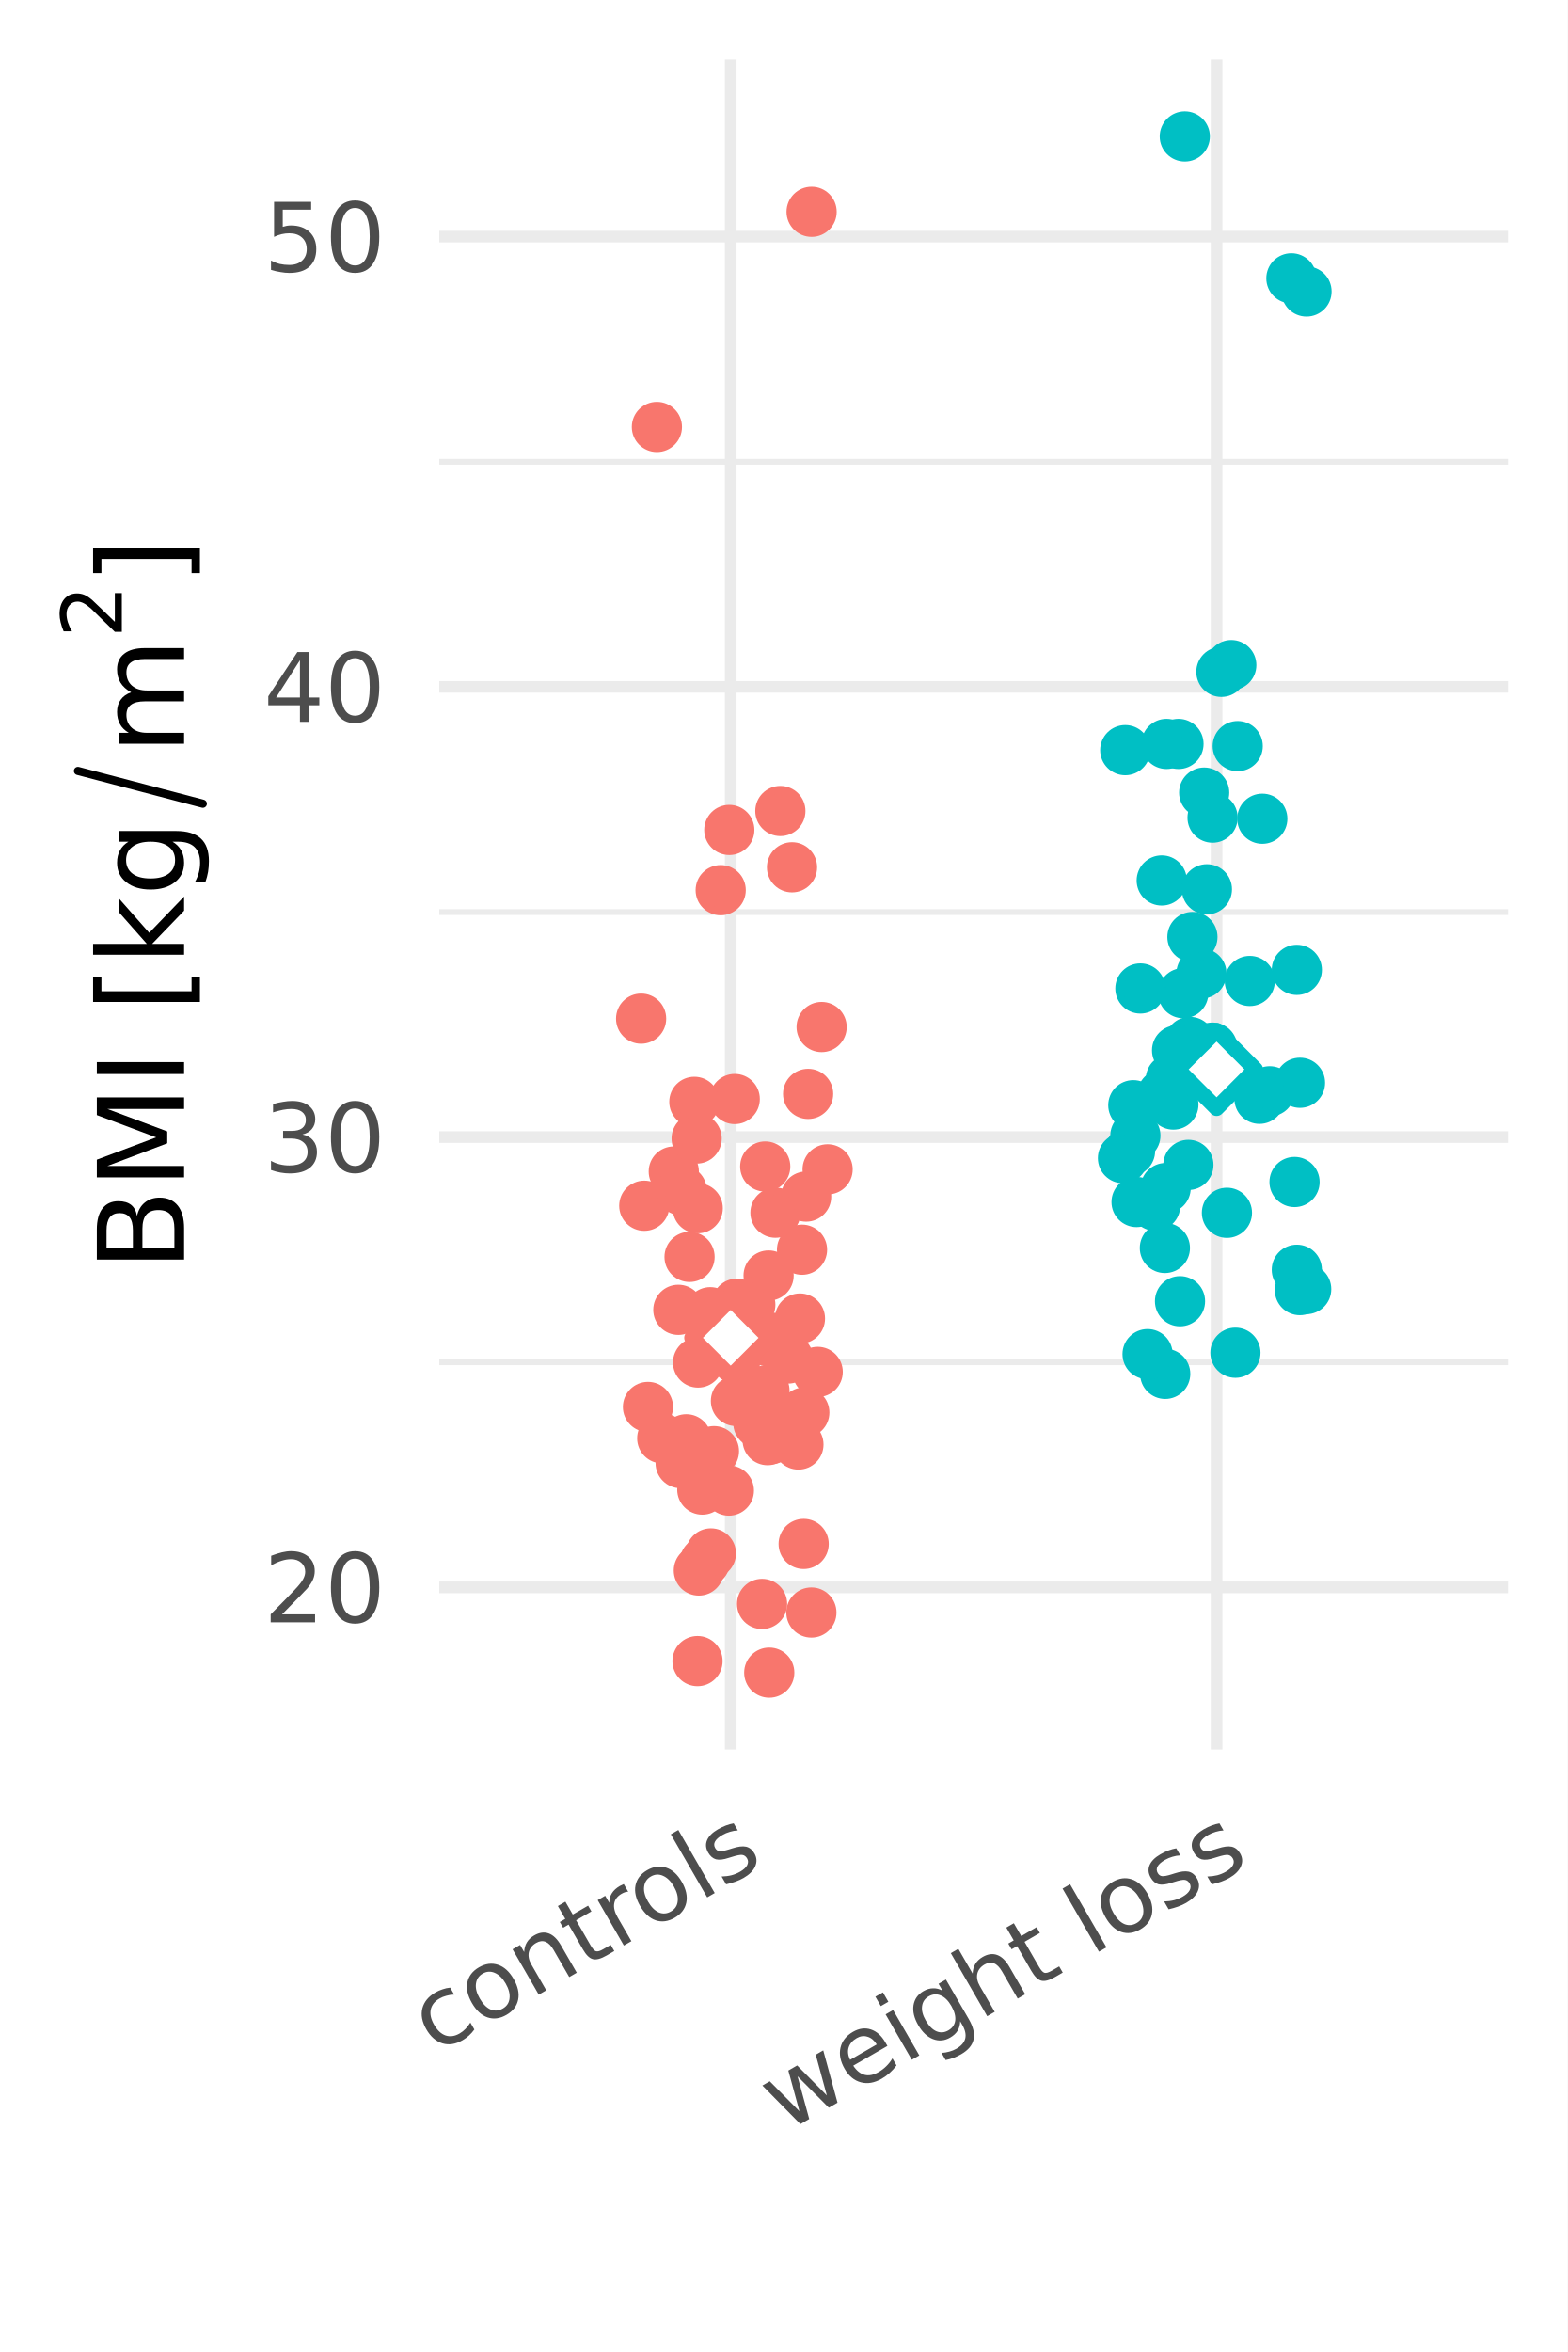
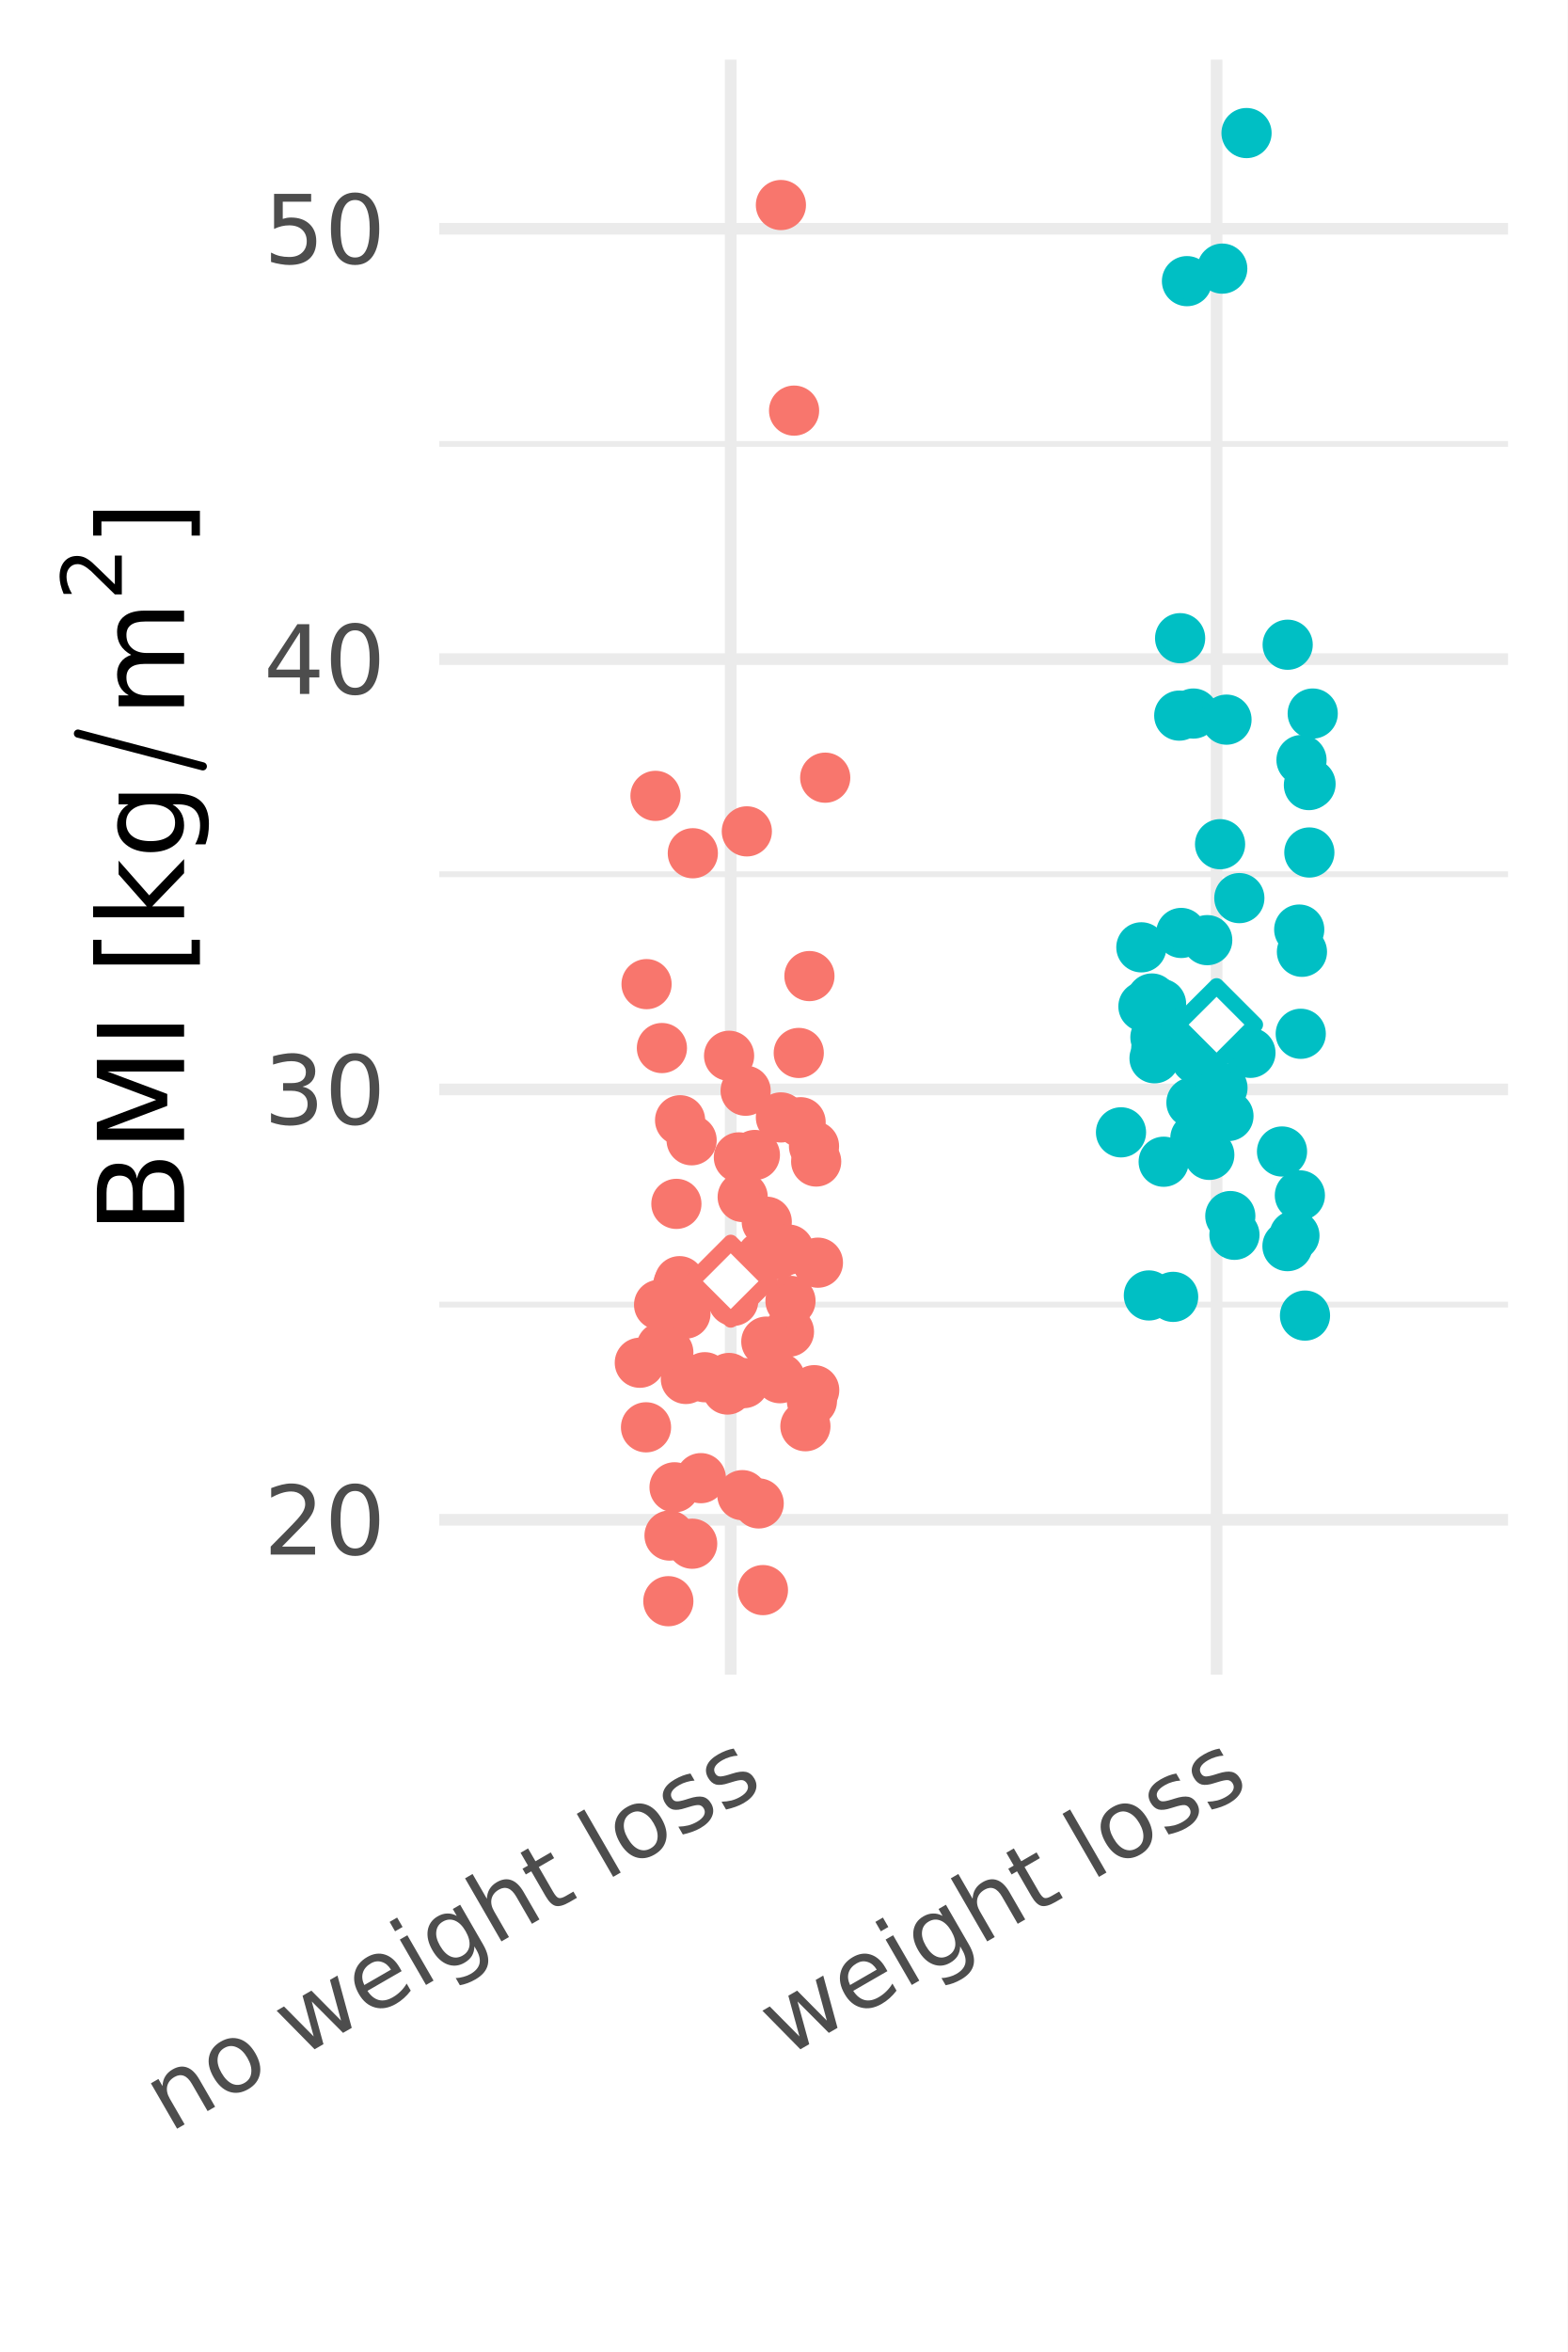
<svg xmlns="http://www.w3.org/2000/svg" class="svglite" width="144.00pt" height="216.00pt" viewBox="0 0 144.00 216.00">
  <defs>
    <style type="text/css">
    .svglite line, .svglite polyline, .svglite polygon, .svglite path, .svglite rect, .svglite circle {
      fill: none;
      stroke: #000000;
      stroke-linecap: round;
      stroke-linejoin: round;
      stroke-miterlimit: 10.00;
    }
  </style>
  </defs>
  <rect width="100%" height="100%" style="stroke: none; fill: #FFFFFF;" />
  <defs>
    <clipPath id="cpMC4wMHwxNDQuMDB8MC4wMHwyMTYuMDA=">
      <rect x="0.00" y="0.00" width="144.00" height="216.00" />
    </clipPath>
  </defs>
  <g clip-path="url(#cpMC4wMHwxNDQuMDB8MC4wMHwyMTYuMDA=)">
</g>
  <defs>
-     <clipPath id="cpNDAuMzV8MTM4LjUyfDUuNDh8MTYwLjY3">
-       <rect x="40.35" y="5.48" width="98.17" height="155.19" />
+     <clipPath id="cpNDAuMzV8MTM4LjUyfDUuNDh8MTUzLjc5">
+       <rect x="40.35" y="5.48" width="98.17" height="148.31" />
    </clipPath>
  </defs>
-   <g clip-path="url(#cpNDAuMzV8MTM4LjUyfDUuNDh8MTYwLjY3)">
-     <polyline points="40.35,125.11 138.52,125.11 " style="stroke-width: 0.53; stroke: #EBEBEB; stroke-linecap: butt;" />
-     <polyline points="40.35,83.76 138.52,83.76 " style="stroke-width: 0.53; stroke: #EBEBEB; stroke-linecap: butt;" />
-     <polyline points="40.35,42.41 138.52,42.41 " style="stroke-width: 0.53; stroke: #EBEBEB; stroke-linecap: butt;" />
-     <polyline points="40.35,145.78 138.52,145.78 " style="stroke-width: 1.07; stroke: #EBEBEB; stroke-linecap: butt;" />
-     <polyline points="40.35,104.43 138.52,104.43 " style="stroke-width: 1.07; stroke: #EBEBEB; stroke-linecap: butt;" />
-     <polyline points="40.35,63.08 138.52,63.08 " style="stroke-width: 1.07; stroke: #EBEBEB; stroke-linecap: butt;" />
-     <polyline points="40.35,21.73 138.52,21.73 " style="stroke-width: 1.07; stroke: #EBEBEB; stroke-linecap: butt;" />
-     <polyline points="67.12,160.67 67.12,5.48 " style="stroke-width: 1.07; stroke: #EBEBEB; stroke-linecap: butt;" />
-     <polyline points="111.75,160.67 111.75,5.48 " style="stroke-width: 1.07; stroke: #EBEBEB; stroke-linecap: butt;" />
-     <circle cx="64.12" cy="125.13" r="1.95" style="stroke-width: 0.71; stroke: #F8766D; fill: #F8766D;" />
-     <circle cx="63.04" cy="132.18" r="1.95" style="stroke-width: 0.71; stroke: #F8766D; fill: #F8766D;" />
-     <circle cx="65.30" cy="142.66" r="1.95" style="stroke-width: 0.71; stroke: #F8766D; fill: #F8766D;" />
-     <circle cx="73.48" cy="121.09" r="1.95" style="stroke-width: 0.71; stroke: #F8766D; fill: #F8766D;" />
-     <circle cx="63.34" cy="115.43" r="1.95" style="stroke-width: 0.71; stroke: #F8766D; fill: #F8766D;" />
-     <circle cx="66.95" cy="136.89" r="1.95" style="stroke-width: 0.71; stroke: #F8766D; fill: #F8766D;" />
-     <circle cx="62.31" cy="120.29" r="1.95" style="stroke-width: 0.71; stroke: #F8766D; fill: #F8766D;" />
-     <circle cx="61.89" cy="107.59" r="1.95" style="stroke-width: 0.71; stroke: #F8766D; fill: #F8766D;" />
-     <circle cx="62.52" cy="134.37" r="1.95" style="stroke-width: 0.71; stroke: #F8766D; fill: #F8766D;" />
-     <circle cx="67.69" cy="119.73" r="1.95" style="stroke-width: 0.71; stroke: #F8766D; fill: #F8766D;" />
-     <circle cx="72.75" cy="79.65" r="1.95" style="stroke-width: 0.71; stroke: #F8766D; fill: #F8766D;" />
-     <circle cx="75.11" cy="125.99" r="1.95" style="stroke-width: 0.71; stroke: #F8766D; fill: #F8766D;" />
-     <circle cx="73.67" cy="114.77" r="1.95" style="stroke-width: 0.71; stroke: #F8766D; fill: #F8766D;" />
-     <circle cx="70.22" cy="127.72" r="1.95" style="stroke-width: 0.71; stroke: #F8766D; fill: #F8766D;" />
-     <circle cx="76.02" cy="107.39" r="1.95" style="stroke-width: 0.71; stroke: #F8766D; fill: #F8766D;" />
-     <circle cx="64.75" cy="143.42" r="1.95" style="stroke-width: 0.71; stroke: #F8766D; fill: #F8766D;" />
-     <circle cx="70.00" cy="147.30" r="1.95" style="stroke-width: 0.71; stroke: #F8766D; fill: #F8766D;" />
-     <circle cx="64.07" cy="152.55" r="1.95" style="stroke-width: 0.71; stroke: #F8766D; fill: #F8766D;" />
-     <circle cx="70.95" cy="122.86" r="1.95" style="stroke-width: 0.71; stroke: #F8766D; fill: #F8766D;" />
-     <circle cx="69.66" cy="130.70" r="1.95" style="stroke-width: 0.71; stroke: #F8766D; fill: #F8766D;" />
-     <circle cx="71.23" cy="111.37" r="1.95" style="stroke-width: 0.71; stroke: #F8766D; fill: #F8766D;" />
-     <circle cx="66.20" cy="81.75" r="1.95" style="stroke-width: 0.71; stroke: #F8766D; fill: #F8766D;" />
-     <circle cx="65.24" cy="120.51" r="1.95" style="stroke-width: 0.71; stroke: #F8766D; fill: #F8766D;" />
-     <circle cx="60.83" cy="132.09" r="1.95" style="stroke-width: 0.71; stroke: #F8766D; fill: #F8766D;" />
-     <circle cx="67.58" cy="124.75" r="1.95" style="stroke-width: 0.71; stroke: #F8766D; fill: #F8766D;" />
-     <circle cx="68.92" cy="119.82" r="1.95" style="stroke-width: 0.71; stroke: #F8766D; fill: #F8766D;" />
-     <circle cx="74.55" cy="19.45" r="1.95" style="stroke-width: 0.71; stroke: #F8766D; fill: #F8766D;" />
-     <circle cx="70.81" cy="132.17" r="1.95" style="stroke-width: 0.71; stroke: #F8766D; fill: #F8766D;" />
-     <circle cx="70.60" cy="117.14" r="1.95" style="stroke-width: 0.71; stroke: #F8766D; fill: #F8766D;" />
-     <circle cx="70.29" cy="107.13" r="1.95" style="stroke-width: 0.71; stroke: #F8766D; fill: #F8766D;" />
-     <circle cx="66.99" cy="76.22" r="1.95" style="stroke-width: 0.71; stroke: #F8766D; fill: #F8766D;" />
-     <circle cx="65.58" cy="133.27" r="1.95" style="stroke-width: 0.71; stroke: #F8766D; fill: #F8766D;" />
-     <circle cx="71.68" cy="74.48" r="1.95" style="stroke-width: 0.71; stroke: #F8766D; fill: #F8766D;" />
-     <circle cx="58.89" cy="93.55" r="1.95" style="stroke-width: 0.71; stroke: #F8766D; fill: #F8766D;" />
-     <circle cx="59.52" cy="129.21" r="1.95" style="stroke-width: 0.71; stroke: #F8766D; fill: #F8766D;" />
-     <circle cx="63.99" cy="104.56" r="1.95" style="stroke-width: 0.71; stroke: #F8766D; fill: #F8766D;" />
-     <circle cx="70.66" cy="153.61" r="1.95" style="stroke-width: 0.71; stroke: #F8766D; fill: #F8766D;" />
-     <circle cx="67.49" cy="100.93" r="1.95" style="stroke-width: 0.71; stroke: #F8766D; fill: #F8766D;" />
-     <circle cx="67.60" cy="128.66" r="1.95" style="stroke-width: 0.71; stroke: #F8766D; fill: #F8766D;" />
-     <circle cx="73.34" cy="132.66" r="1.95" style="stroke-width: 0.71; stroke: #F8766D; fill: #F8766D;" />
-     <circle cx="73.82" cy="141.79" r="1.95" style="stroke-width: 0.71; stroke: #F8766D; fill: #F8766D;" />
-     <circle cx="70.51" cy="132.26" r="1.95" style="stroke-width: 0.71; stroke: #F8766D; fill: #F8766D;" />
-     <circle cx="64.19" cy="144.23" r="1.95" style="stroke-width: 0.71; stroke: #F8766D; fill: #F8766D;" />
-     <circle cx="63.78" cy="101.19" r="1.95" style="stroke-width: 0.71; stroke: #F8766D; fill: #F8766D;" />
-     <circle cx="64.09" cy="110.96" r="1.95" style="stroke-width: 0.71; stroke: #F8766D; fill: #F8766D;" />
-     <circle cx="59.18" cy="110.73" r="1.95" style="stroke-width: 0.71; stroke: #F8766D; fill: #F8766D;" />
-     <circle cx="75.47" cy="94.32" r="1.95" style="stroke-width: 0.71; stroke: #F8766D; fill: #F8766D;" />
-     <circle cx="74.53" cy="148.09" r="1.95" style="stroke-width: 0.71; stroke: #F8766D; fill: #F8766D;" />
-     <circle cx="72.39" cy="124.76" r="1.95" style="stroke-width: 0.71; stroke: #F8766D; fill: #F8766D;" />
-     <circle cx="64.46" cy="133.34" r="1.95" style="stroke-width: 0.71; stroke: #F8766D; fill: #F8766D;" />
-     <circle cx="60.34" cy="39.21" r="1.95" style="stroke-width: 0.71; stroke: #F8766D; fill: #F8766D;" />
-     <circle cx="70.65" cy="123.21" r="1.95" style="stroke-width: 0.71; stroke: #F8766D; fill: #F8766D;" />
-     <circle cx="62.62" cy="109.33" r="1.95" style="stroke-width: 0.71; stroke: #F8766D; fill: #F8766D;" />
-     <circle cx="73.88" cy="129.72" r="1.95" style="stroke-width: 0.71; stroke: #F8766D; fill: #F8766D;" />
-     <circle cx="74.05" cy="109.89" r="1.95" style="stroke-width: 0.71; stroke: #F8766D; fill: #F8766D;" />
-     <circle cx="64.51" cy="136.80" r="1.95" style="stroke-width: 0.71; stroke: #F8766D; fill: #F8766D;" />
-     <circle cx="74.23" cy="100.46" r="1.95" style="stroke-width: 0.71; stroke: #F8766D; fill: #F8766D;" />
-     <circle cx="106.71" cy="80.86" r="1.95" style="stroke-width: 0.71; stroke: #00BFC4; fill: #00BFC4;" />
-     <circle cx="107.55" cy="99.10" r="1.95" style="stroke-width: 0.71; stroke: #00BFC4; fill: #00BFC4;" />
-     <circle cx="115.69" cy="100.91" r="1.95" style="stroke-width: 0.71; stroke: #00BFC4; fill: #00BFC4;" />
-     <circle cx="110.36" cy="89.40" r="1.95" style="stroke-width: 0.71; stroke: #00BFC4; fill: #00BFC4;" />
-     <circle cx="119.12" cy="89.07" r="1.95" style="stroke-width: 0.71; stroke: #00BFC4; fill: #00BFC4;" />
-     <circle cx="108.39" cy="119.50" r="1.95" style="stroke-width: 0.71; stroke: #00BFC4; fill: #00BFC4;" />
-     <circle cx="108.25" cy="68.32" r="1.95" style="stroke-width: 0.71; stroke: #00BFC4; fill: #00BFC4;" />
-     <circle cx="104.40" cy="110.39" r="1.95" style="stroke-width: 0.71; stroke: #00BFC4; fill: #00BFC4;" />
-     <circle cx="111.36" cy="96.21" r="1.95" style="stroke-width: 0.71; stroke: #00BFC4; fill: #00BFC4;" />
-     <circle cx="116.63" cy="100.22" r="1.95" style="stroke-width: 0.71; stroke: #00BFC4; fill: #00BFC4;" />
-     <circle cx="108.69" cy="91.21" r="1.95" style="stroke-width: 0.71; stroke: #00BFC4; fill: #00BFC4;" />
-     <circle cx="119.41" cy="99.44" r="1.95" style="stroke-width: 0.71; stroke: #00BFC4; fill: #00BFC4;" />
-     <circle cx="107.00" cy="114.61" r="1.95" style="stroke-width: 0.71; stroke: #00BFC4; fill: #00BFC4;" />
-     <circle cx="118.62" cy="25.56" r="1.95" style="stroke-width: 0.71; stroke: #00BFC4; fill: #00BFC4;" />
-     <circle cx="103.15" cy="106.36" r="1.95" style="stroke-width: 0.71; stroke: #00BFC4; fill: #00BFC4;" />
-     <circle cx="103.36" cy="68.89" r="1.95" style="stroke-width: 0.71; stroke: #00BFC4; fill: #00BFC4;" />
-     <circle cx="115.95" cy="75.19" r="1.95" style="stroke-width: 0.71; stroke: #00BFC4; fill: #00BFC4;" />
-     <circle cx="108.83" cy="12.53" r="1.95" style="stroke-width: 0.71; stroke: #00BFC4; fill: #00BFC4;" />
-     <circle cx="119.12" cy="116.61" r="1.95" style="stroke-width: 0.71; stroke: #00BFC4; fill: #00BFC4;" />
-     <circle cx="113.48" cy="124.23" r="1.95" style="stroke-width: 0.71; stroke: #00BFC4; fill: #00BFC4;" />
-     <circle cx="112.19" cy="61.70" r="1.95" style="stroke-width: 0.71; stroke: #00BFC4; fill: #00BFC4;" />
-     <circle cx="104.29" cy="104.29" r="1.95" style="stroke-width: 0.71; stroke: #00BFC4; fill: #00BFC4;" />
-     <circle cx="106.11" cy="110.73" r="1.95" style="stroke-width: 0.71; stroke: #00BFC4; fill: #00BFC4;" />
-     <circle cx="107.03" cy="126.17" r="1.95" style="stroke-width: 0.71; stroke: #00BFC4; fill: #00BFC4;" />
-     <circle cx="113.69" cy="68.52" r="1.95" style="stroke-width: 0.71; stroke: #00BFC4; fill: #00BFC4;" />
-     <circle cx="103.80" cy="105.70" r="1.95" style="stroke-width: 0.71; stroke: #00BFC4; fill: #00BFC4;" />
-     <circle cx="118.91" cy="108.55" r="1.95" style="stroke-width: 0.71; stroke: #00BFC4; fill: #00BFC4;" />
-     <circle cx="119.98" cy="118.39" r="1.95" style="stroke-width: 0.71; stroke: #00BFC4; fill: #00BFC4;" />
-     <circle cx="110.61" cy="72.79" r="1.95" style="stroke-width: 0.71; stroke: #00BFC4; fill: #00BFC4;" />
-     <circle cx="106.78" cy="100.51" r="1.95" style="stroke-width: 0.71; stroke: #00BFC4; fill: #00BFC4;" />
-     <circle cx="120.01" cy="26.77" r="1.95" style="stroke-width: 0.71; stroke: #00BFC4; fill: #00BFC4;" />
-     <circle cx="111.38" cy="75.09" r="1.95" style="stroke-width: 0.71; stroke: #00BFC4; fill: #00BFC4;" />
-     <circle cx="104.75" cy="90.78" r="1.95" style="stroke-width: 0.71; stroke: #00BFC4; fill: #00BFC4;" />
-     <circle cx="107.78" cy="101.44" r="1.95" style="stroke-width: 0.71; stroke: #00BFC4; fill: #00BFC4;" />
-     <circle cx="109.85" cy="97.33" r="1.95" style="stroke-width: 0.71; stroke: #00BFC4; fill: #00BFC4;" />
-     <circle cx="114.80" cy="90.09" r="1.95" style="stroke-width: 0.71; stroke: #00BFC4; fill: #00BFC4;" />
-     <circle cx="105.41" cy="124.36" r="1.95" style="stroke-width: 0.71; stroke: #00BFC4; fill: #00BFC4;" />
-     <circle cx="107.15" cy="68.32" r="1.95" style="stroke-width: 0.71; stroke: #00BFC4; fill: #00BFC4;" />
-     <circle cx="109.30" cy="95.69" r="1.95" style="stroke-width: 0.71; stroke: #00BFC4; fill: #00BFC4;" />
-     <circle cx="119.40" cy="118.48" r="1.95" style="stroke-width: 0.71; stroke: #00BFC4; fill: #00BFC4;" />
-     <circle cx="109.16" cy="106.98" r="1.95" style="stroke-width: 0.71; stroke: #00BFC4; fill: #00BFC4;" />
-     <circle cx="107.07" cy="109.11" r="1.95" style="stroke-width: 0.71; stroke: #00BFC4; fill: #00BFC4;" />
-     <circle cx="110.86" cy="81.67" r="1.95" style="stroke-width: 0.71; stroke: #00BFC4; fill: #00BFC4;" />
-     <circle cx="104.10" cy="101.50" r="1.95" style="stroke-width: 0.71; stroke: #00BFC4; fill: #00BFC4;" />
-     <circle cx="112.70" cy="111.38" r="1.95" style="stroke-width: 0.71; stroke: #00BFC4; fill: #00BFC4;" />
-     <circle cx="108.12" cy="96.46" r="1.95" style="stroke-width: 0.71; stroke: #00BFC4; fill: #00BFC4;" />
-     <circle cx="109.53" cy="86.05" r="1.95" style="stroke-width: 0.71; stroke: #00BFC4; fill: #00BFC4;" />
-     <circle cx="113.10" cy="61.08" r="1.95" style="stroke-width: 0.71; stroke: #00BFC4; fill: #00BFC4;" />
-     <polygon points="67.12,126.42 70.68,122.86 67.12,119.30 63.56,122.86 " style="stroke-width: 1.42; stroke: #F8766D; fill: #FFFFFF;" />
-     <polygon points="111.75,101.78 115.31,98.21 111.75,94.65 108.18,98.21 " style="stroke-width: 1.42; stroke: #00BFC4; fill: #FFFFFF;" />
+   <g clip-path="url(#cpNDAuMzV8MTM4LjUyfDUuNDh8MTUzLjc5)">
+     <polyline points="40.35,119.81 138.52,119.81 " style="stroke-width: 0.53; stroke: #EBEBEB; stroke-linecap: butt;" />
+     <polyline points="40.35,80.29 138.52,80.29 " style="stroke-width: 0.53; stroke: #EBEBEB; stroke-linecap: butt;" />
+     <polyline points="40.35,40.77 138.52,40.77 " style="stroke-width: 0.53; stroke: #EBEBEB; stroke-linecap: butt;" />
+     <polyline points="40.35,139.57 138.52,139.57 " style="stroke-width: 1.07; stroke: #EBEBEB; stroke-linecap: butt;" />
+     <polyline points="40.35,100.05 138.52,100.05 " style="stroke-width: 1.07; stroke: #EBEBEB; stroke-linecap: butt;" />
+     <polyline points="40.35,60.53 138.52,60.53 " style="stroke-width: 1.07; stroke: #EBEBEB; stroke-linecap: butt;" />
+     <polyline points="40.35,21.01 138.52,21.01 " style="stroke-width: 1.07; stroke: #EBEBEB; stroke-linecap: butt;" />
+     <polyline points="67.12,153.79 67.12,5.48 " style="stroke-width: 1.07; stroke: #EBEBEB; stroke-linecap: butt;" />
+     <polyline points="111.75,153.79 111.75,5.48 " style="stroke-width: 1.07; stroke: #EBEBEB; stroke-linecap: butt;" />
+     <circle cx="60.54" cy="119.83" r="1.95" style="stroke-width: 0.71; stroke: #F8766D; fill: #F8766D;" />
+     <circle cx="71.64" cy="126.57" r="1.95" style="stroke-width: 0.71; stroke: #F8766D; fill: #F8766D;" />
+     <circle cx="61.96" cy="136.59" r="1.95" style="stroke-width: 0.71; stroke: #F8766D; fill: #F8766D;" />
+     <circle cx="75.13" cy="115.96" r="1.95" style="stroke-width: 0.71; stroke: #F8766D; fill: #F8766D;" />
+     <circle cx="62.13" cy="110.56" r="1.95" style="stroke-width: 0.71; stroke: #F8766D; fill: #F8766D;" />
+     <circle cx="59.34" cy="131.08" r="1.95" style="stroke-width: 0.71; stroke: #F8766D; fill: #F8766D;" />
+     <circle cx="71.42" cy="115.19" r="1.95" style="stroke-width: 0.71; stroke: #F8766D; fill: #F8766D;" />
+     <circle cx="73.54" cy="103.06" r="1.95" style="stroke-width: 0.71; stroke: #F8766D; fill: #F8766D;" />
+     <circle cx="74.58" cy="128.66" r="1.95" style="stroke-width: 0.71; stroke: #F8766D; fill: #F8766D;" />
+     <circle cx="70.68" cy="114.66" r="1.95" style="stroke-width: 0.71; stroke: #F8766D; fill: #F8766D;" />
+     <circle cx="68.60" cy="76.35" r="1.95" style="stroke-width: 0.71; stroke: #F8766D; fill: #F8766D;" />
+     <circle cx="62.96" cy="120.64" r="1.95" style="stroke-width: 0.71; stroke: #F8766D; fill: #F8766D;" />
+     <circle cx="68.22" cy="109.93" r="1.95" style="stroke-width: 0.71; stroke: #F8766D; fill: #F8766D;" />
+     <circle cx="72.47" cy="122.30" r="1.95" style="stroke-width: 0.71; stroke: #F8766D; fill: #F8766D;" />
+     <circle cx="62.47" cy="102.88" r="1.95" style="stroke-width: 0.71; stroke: #F8766D; fill: #F8766D;" />
+     <circle cx="68.19" cy="137.31" r="1.95" style="stroke-width: 0.71; stroke: #F8766D; fill: #F8766D;" />
+     <circle cx="61.50" cy="141.02" r="1.95" style="stroke-width: 0.71; stroke: #F8766D; fill: #F8766D;" />
+     <circle cx="70.08" cy="146.03" r="1.95" style="stroke-width: 0.71; stroke: #F8766D; fill: #F8766D;" />
+     <circle cx="62.42" cy="117.66" r="1.95" style="stroke-width: 0.71; stroke: #F8766D; fill: #F8766D;" />
+     <circle cx="58.77" cy="125.15" r="1.95" style="stroke-width: 0.71; stroke: #F8766D; fill: #F8766D;" />
+     <circle cx="74.97" cy="106.67" r="1.95" style="stroke-width: 0.71; stroke: #F8766D; fill: #F8766D;" />
+     <circle cx="63.64" cy="78.36" r="1.95" style="stroke-width: 0.71; stroke: #F8766D; fill: #F8766D;" />
+     <circle cx="69.97" cy="115.41" r="1.95" style="stroke-width: 0.71; stroke: #F8766D; fill: #F8766D;" />
+     <circle cx="64.74" cy="126.48" r="1.95" style="stroke-width: 0.71; stroke: #F8766D; fill: #F8766D;" />
+     <circle cx="72.61" cy="119.47" r="1.95" style="stroke-width: 0.71; stroke: #F8766D; fill: #F8766D;" />
+     <circle cx="72.45" cy="114.76" r="1.95" style="stroke-width: 0.71; stroke: #F8766D; fill: #F8766D;" />
+     <circle cx="71.73" cy="18.83" r="1.95" style="stroke-width: 0.71; stroke: #F8766D; fill: #F8766D;" />
+     <circle cx="66.96" cy="126.55" r="1.95" style="stroke-width: 0.71; stroke: #F8766D; fill: #F8766D;" />
+     <circle cx="70.43" cy="112.20" r="1.95" style="stroke-width: 0.71; stroke: #F8766D; fill: #F8766D;" />
+     <circle cx="71.73" cy="102.62" r="1.95" style="stroke-width: 0.71; stroke: #F8766D; fill: #F8766D;" />
+     <circle cx="60.21" cy="73.09" r="1.95" style="stroke-width: 0.71; stroke: #F8766D; fill: #F8766D;" />
+     <circle cx="66.82" cy="127.61" r="1.95" style="stroke-width: 0.71; stroke: #F8766D; fill: #F8766D;" />
+     <circle cx="75.80" cy="71.42" r="1.95" style="stroke-width: 0.71; stroke: #F8766D; fill: #F8766D;" />
+     <circle cx="74.35" cy="89.64" r="1.95" style="stroke-width: 0.71; stroke: #F8766D; fill: #F8766D;" />
+     <circle cx="60.76" cy="123.73" r="1.95" style="stroke-width: 0.71; stroke: #F8766D; fill: #F8766D;" />
+     <circle cx="68.49" cy="100.17" r="1.95" style="stroke-width: 0.71; stroke: #F8766D; fill: #F8766D;" />
+     <circle cx="61.39" cy="147.05" r="1.95" style="stroke-width: 0.71; stroke: #F8766D; fill: #F8766D;" />
+     <circle cx="73.37" cy="96.70" r="1.95" style="stroke-width: 0.71; stroke: #F8766D; fill: #F8766D;" />
+     <circle cx="70.39" cy="123.21" r="1.95" style="stroke-width: 0.71; stroke: #F8766D; fill: #F8766D;" />
+     <circle cx="68.33" cy="127.02" r="1.95" style="stroke-width: 0.71; stroke: #F8766D; fill: #F8766D;" />
+     <circle cx="64.38" cy="135.75" r="1.95" style="stroke-width: 0.71; stroke: #F8766D; fill: #F8766D;" />
+     <circle cx="63.00" cy="126.64" r="1.95" style="stroke-width: 0.71; stroke: #F8766D; fill: #F8766D;" />
+     <circle cx="69.69" cy="138.07" r="1.95" style="stroke-width: 0.71; stroke: #F8766D; fill: #F8766D;" />
+     <circle cx="66.97" cy="96.96" r="1.95" style="stroke-width: 0.71; stroke: #F8766D; fill: #F8766D;" />
+     <circle cx="67.87" cy="106.29" r="1.95" style="stroke-width: 0.71; stroke: #F8766D; fill: #F8766D;" />
+     <circle cx="69.34" cy="106.07" r="1.95" style="stroke-width: 0.71; stroke: #F8766D; fill: #F8766D;" />
+     <circle cx="59.39" cy="90.38" r="1.95" style="stroke-width: 0.71; stroke: #F8766D; fill: #F8766D;" />
+     <circle cx="63.58" cy="141.77" r="1.95" style="stroke-width: 0.71; stroke: #F8766D; fill: #F8766D;" />
+     <circle cx="67.35" cy="119.47" r="1.95" style="stroke-width: 0.71; stroke: #F8766D; fill: #F8766D;" />
+     <circle cx="74.79" cy="127.67" r="1.95" style="stroke-width: 0.71; stroke: #F8766D; fill: #F8766D;" />
+     <circle cx="72.94" cy="37.71" r="1.95" style="stroke-width: 0.71; stroke: #F8766D; fill: #F8766D;" />
+     <circle cx="62.29" cy="118.00" r="1.95" style="stroke-width: 0.71; stroke: #F8766D; fill: #F8766D;" />
+     <circle cx="63.53" cy="104.72" r="1.95" style="stroke-width: 0.71; stroke: #F8766D; fill: #F8766D;" />
+     <circle cx="61.39" cy="124.21" r="1.95" style="stroke-width: 0.71; stroke: #F8766D; fill: #F8766D;" />
+     <circle cx="74.77" cy="105.26" r="1.95" style="stroke-width: 0.71; stroke: #F8766D; fill: #F8766D;" />
+     <circle cx="73.98" cy="130.98" r="1.95" style="stroke-width: 0.71; stroke: #F8766D; fill: #F8766D;" />
+     <circle cx="60.80" cy="96.25" r="1.95" style="stroke-width: 0.71; stroke: #F8766D; fill: #F8766D;" />
+     <circle cx="112.07" cy="77.53" r="1.95" style="stroke-width: 0.71; stroke: #00BFC4; fill: #00BFC4;" />
+     <circle cx="119.48" cy="94.94" r="1.95" style="stroke-width: 0.71; stroke: #00BFC4; fill: #00BFC4;" />
+     <circle cx="114.86" cy="96.69" r="1.95" style="stroke-width: 0.71; stroke: #00BFC4; fill: #00BFC4;" />
+     <circle cx="108.50" cy="85.68" r="1.95" style="stroke-width: 0.71; stroke: #00BFC4; fill: #00BFC4;" />
+     <circle cx="119.34" cy="85.37" r="1.95" style="stroke-width: 0.71; stroke: #00BFC4; fill: #00BFC4;" />
+     <circle cx="118.26" cy="114.44" r="1.95" style="stroke-width: 0.71; stroke: #00BFC4; fill: #00BFC4;" />
+     <circle cx="109.62" cy="65.53" r="1.95" style="stroke-width: 0.71; stroke: #00BFC4; fill: #00BFC4;" />
+     <circle cx="117.76" cy="105.75" r="1.95" style="stroke-width: 0.71; stroke: #00BFC4; fill: #00BFC4;" />
+     <circle cx="106.65" cy="92.19" r="1.95" style="stroke-width: 0.71; stroke: #00BFC4; fill: #00BFC4;" />
+     <circle cx="107.16" cy="96.02" r="1.95" style="stroke-width: 0.71; stroke: #00BFC4; fill: #00BFC4;" />
+     <circle cx="119.59" cy="87.41" r="1.95" style="stroke-width: 0.71; stroke: #00BFC4; fill: #00BFC4;" />
+     <circle cx="106.13" cy="95.26" r="1.95" style="stroke-width: 0.71; stroke: #00BFC4; fill: #00BFC4;" />
+     <circle cx="119.40" cy="109.78" r="1.95" style="stroke-width: 0.71; stroke: #00BFC4; fill: #00BFC4;" />
+     <circle cx="112.27" cy="24.67" r="1.95" style="stroke-width: 0.71; stroke: #00BFC4; fill: #00BFC4;" />
+     <circle cx="111.49" cy="101.89" r="1.95" style="stroke-width: 0.71; stroke: #00BFC4; fill: #00BFC4;" />
+     <circle cx="112.66" cy="66.09" r="1.95" style="stroke-width: 0.71; stroke: #00BFC4; fill: #00BFC4;" />
+     <circle cx="120.23" cy="72.10" r="1.95" style="stroke-width: 0.71; stroke: #00BFC4; fill: #00BFC4;" />
+     <circle cx="114.50" cy="12.22" r="1.95" style="stroke-width: 0.71; stroke: #00BFC4; fill: #00BFC4;" />
+     <circle cx="113.01" cy="111.68" r="1.95" style="stroke-width: 0.71; stroke: #00BFC4; fill: #00BFC4;" />
+     <circle cx="105.53" cy="118.97" r="1.95" style="stroke-width: 0.71; stroke: #00BFC4; fill: #00BFC4;" />
+     <circle cx="118.28" cy="59.21" r="1.95" style="stroke-width: 0.71; stroke: #00BFC4; fill: #00BFC4;" />
+     <circle cx="112.29" cy="99.91" r="1.95" style="stroke-width: 0.71; stroke: #00BFC4; fill: #00BFC4;" />
+     <circle cx="111.08" cy="106.06" r="1.95" style="stroke-width: 0.71; stroke: #00BFC4; fill: #00BFC4;" />
+     <circle cx="119.87" cy="120.82" r="1.95" style="stroke-width: 0.71; stroke: #00BFC4; fill: #00BFC4;" />
+     <circle cx="108.32" cy="65.72" r="1.95" style="stroke-width: 0.71; stroke: #00BFC4; fill: #00BFC4;" />
+     <circle cx="109.44" cy="101.26" r="1.95" style="stroke-width: 0.71; stroke: #00BFC4; fill: #00BFC4;" />
+     <circle cx="102.97" cy="103.99" r="1.95" style="stroke-width: 0.71; stroke: #00BFC4; fill: #00BFC4;" />
+     <circle cx="113.39" cy="113.40" r="1.95" style="stroke-width: 0.71; stroke: #00BFC4; fill: #00BFC4;" />
+     <circle cx="119.55" cy="69.80" r="1.95" style="stroke-width: 0.71; stroke: #00BFC4; fill: #00BFC4;" />
+     <circle cx="106.21" cy="96.29" r="1.95" style="stroke-width: 0.71; stroke: #00BFC4; fill: #00BFC4;" />
+     <circle cx="109.03" cy="25.82" r="1.95" style="stroke-width: 0.71; stroke: #00BFC4; fill: #00BFC4;" />
+     <circle cx="120.38" cy="72.00" r="1.95" style="stroke-width: 0.71; stroke: #00BFC4; fill: #00BFC4;" />
+     <circle cx="104.84" cy="87.00" r="1.95" style="stroke-width: 0.71; stroke: #00BFC4; fill: #00BFC4;" />
+     <circle cx="106.05" cy="97.19" r="1.95" style="stroke-width: 0.71; stroke: #00BFC4; fill: #00BFC4;" />
+     <circle cx="106.19" cy="93.26" r="1.95" style="stroke-width: 0.71; stroke: #00BFC4; fill: #00BFC4;" />
+     <circle cx="110.89" cy="86.34" r="1.95" style="stroke-width: 0.71; stroke: #00BFC4; fill: #00BFC4;" />
+     <circle cx="107.76" cy="119.10" r="1.95" style="stroke-width: 0.71; stroke: #00BFC4; fill: #00BFC4;" />
+     <circle cx="120.58" cy="65.53" r="1.95" style="stroke-width: 0.71; stroke: #00BFC4; fill: #00BFC4;" />
+     <circle cx="105.81" cy="91.70" r="1.95" style="stroke-width: 0.71; stroke: #00BFC4; fill: #00BFC4;" />
+     <circle cx="118.90" cy="113.47" r="1.95" style="stroke-width: 0.71; stroke: #00BFC4; fill: #00BFC4;" />
+     <circle cx="112.84" cy="102.49" r="1.95" style="stroke-width: 0.71; stroke: #00BFC4; fill: #00BFC4;" />
+     <circle cx="109.80" cy="104.52" r="1.95" style="stroke-width: 0.71; stroke: #00BFC4; fill: #00BFC4;" />
+     <circle cx="120.27" cy="78.29" r="1.95" style="stroke-width: 0.71; stroke: #00BFC4; fill: #00BFC4;" />
+     <circle cx="109.88" cy="97.25" r="1.95" style="stroke-width: 0.71; stroke: #00BFC4; fill: #00BFC4;" />
+     <circle cx="106.89" cy="106.69" r="1.95" style="stroke-width: 0.71; stroke: #00BFC4; fill: #00BFC4;" />
+     <circle cx="105.03" cy="92.43" r="1.95" style="stroke-width: 0.71; stroke: #00BFC4; fill: #00BFC4;" />
+     <circle cx="113.84" cy="82.48" r="1.95" style="stroke-width: 0.71; stroke: #00BFC4; fill: #00BFC4;" />
+     <circle cx="108.40" cy="58.61" r="1.95" style="stroke-width: 0.71; stroke: #00BFC4; fill: #00BFC4;" />
+     <polygon points="67.12,121.22 70.68,117.66 67.12,114.10 63.56,117.66 " style="stroke-width: 1.42; stroke: #F8766D; fill: #FFFFFF;" />
+     <polygon points="111.75,97.67 115.31,94.10 111.75,90.54 108.18,94.10 " style="stroke-width: 1.42; stroke: #00BFC4; fill: #FFFFFF;" />
  </g>
  <g clip-path="url(#cpMC4wMHwxNDQuMDB8MC4wMHwyMTYuMDA=)">
-     <text x="35.42" y="148.99" text-anchor="end" style="font-size: 8.80px; fill: #4D4D4D; font-family: DejaVu Sans;" textLength="11.19px" lengthAdjust="spacingAndGlyphs">20</text>
-     <text x="35.42" y="107.64" text-anchor="end" style="font-size: 8.80px; fill: #4D4D4D; font-family: DejaVu Sans;" textLength="11.19px" lengthAdjust="spacingAndGlyphs">30</text>
-     <text x="35.42" y="66.29" text-anchor="end" style="font-size: 8.80px; fill: #4D4D4D; font-family: DejaVu Sans;" textLength="11.19px" lengthAdjust="spacingAndGlyphs">40</text>
-     <text x="35.42" y="24.94" text-anchor="end" style="font-size: 8.80px; fill: #4D4D4D; font-family: DejaVu Sans;" textLength="11.19px" lengthAdjust="spacingAndGlyphs">50</text>
-     <text transform="translate(70.33,171.15) rotate(-30)" text-anchor="end" style="font-size: 8.80px; fill: #4D4D4D; font-family: DejaVu Sans;" textLength="35.09px" lengthAdjust="spacingAndGlyphs">controls</text>
-     <text transform="translate(114.95,171.15) rotate(-30)" text-anchor="end" style="font-size: 8.80px; fill: #4D4D4D; font-family: DejaVu Sans;" textLength="49.46px" lengthAdjust="spacingAndGlyphs">weight loss</text>
-     <text transform="translate(16.91,116.75) rotate(-90)" style="font-size: 11.00px; font-family: DejaVu Sans;" textLength="28.07px" lengthAdjust="spacingAndGlyphs">BMI [</text>
-     <text transform="translate(16.91,88.68) rotate(-90)" style="font-size: 11.00px; font-family: DejaVu Sans;" textLength="6.37px" lengthAdjust="spacingAndGlyphs">k</text>
-     <text transform="translate(16.91,82.30) rotate(-90)" style="font-size: 11.00px; font-family: DejaVu Sans;" textLength="6.98px" lengthAdjust="spacingAndGlyphs">g</text>
-     <polyline points="18.63,73.81 7.16,70.80 " style="stroke-width: 0.75;" />
-     <text transform="translate(16.91,69.30) rotate(-90)" style="font-size: 11.00px; font-family: DejaVu Sans;" textLength="10.71px" lengthAdjust="spacingAndGlyphs">m</text>
-     <text transform="translate(11.19,58.59) rotate(-90)" style="font-size: 7.70px; font-family: DejaVu Sans;" textLength="4.90px" lengthAdjust="spacingAndGlyphs">2</text>
-     <text transform="translate(16.91,53.69) rotate(-90)" style="font-size: 11.00px; font-family: DejaVu Sans;" textLength="4.29px" lengthAdjust="spacingAndGlyphs">]</text>
+     <text x="35.42" y="142.77" text-anchor="end" style="font-size: 8.80px; fill: #4D4D4D; font-family: DejaVu Sans;" textLength="11.19px" lengthAdjust="spacingAndGlyphs">20</text>
+     <text x="35.42" y="103.25" text-anchor="end" style="font-size: 8.80px; fill: #4D4D4D; font-family: DejaVu Sans;" textLength="11.19px" lengthAdjust="spacingAndGlyphs">30</text>
+     <text x="35.42" y="63.73" text-anchor="end" style="font-size: 8.80px; fill: #4D4D4D; font-family: DejaVu Sans;" textLength="11.19px" lengthAdjust="spacingAndGlyphs">40</text>
+     <text x="35.42" y="24.21" text-anchor="end" style="font-size: 8.80px; fill: #4D4D4D; font-family: DejaVu Sans;" textLength="11.19px" lengthAdjust="spacingAndGlyphs">50</text>
+     <text transform="translate(70.33,164.28) rotate(-30)" text-anchor="end" style="font-size: 8.80px; fill: #4D4D4D; font-family: DejaVu Sans;" textLength="63.22px" lengthAdjust="spacingAndGlyphs">no weight loss</text>
+     <text transform="translate(114.95,164.28) rotate(-30)" text-anchor="end" style="font-size: 8.80px; fill: #4D4D4D; font-family: DejaVu Sans;" textLength="49.46px" lengthAdjust="spacingAndGlyphs">weight loss</text>
+     <text transform="translate(16.91,113.31) rotate(-90)" style="font-size: 11.00px; font-family: DejaVu Sans;" textLength="28.07px" lengthAdjust="spacingAndGlyphs">BMI [</text>
+     <text transform="translate(16.91,85.24) rotate(-90)" style="font-size: 11.00px; font-family: DejaVu Sans;" textLength="6.37px" lengthAdjust="spacingAndGlyphs">k</text>
+     <text transform="translate(16.91,78.87) rotate(-90)" style="font-size: 11.00px; font-family: DejaVu Sans;" textLength="6.98px" lengthAdjust="spacingAndGlyphs">g</text>
+     <polyline points="18.63,70.38 7.16,67.37 " style="stroke-width: 0.75;" />
+     <text transform="translate(16.91,65.86) rotate(-90)" style="font-size: 11.00px; font-family: DejaVu Sans;" textLength="10.71px" lengthAdjust="spacingAndGlyphs">m</text>
+     <text transform="translate(11.19,55.15) rotate(-90)" style="font-size: 7.70px; font-family: DejaVu Sans;" textLength="4.90px" lengthAdjust="spacingAndGlyphs">2</text>
+     <text transform="translate(16.91,50.25) rotate(-90)" style="font-size: 11.00px; font-family: DejaVu Sans;" textLength="4.29px" lengthAdjust="spacingAndGlyphs">]</text>
  </g>
</svg>
